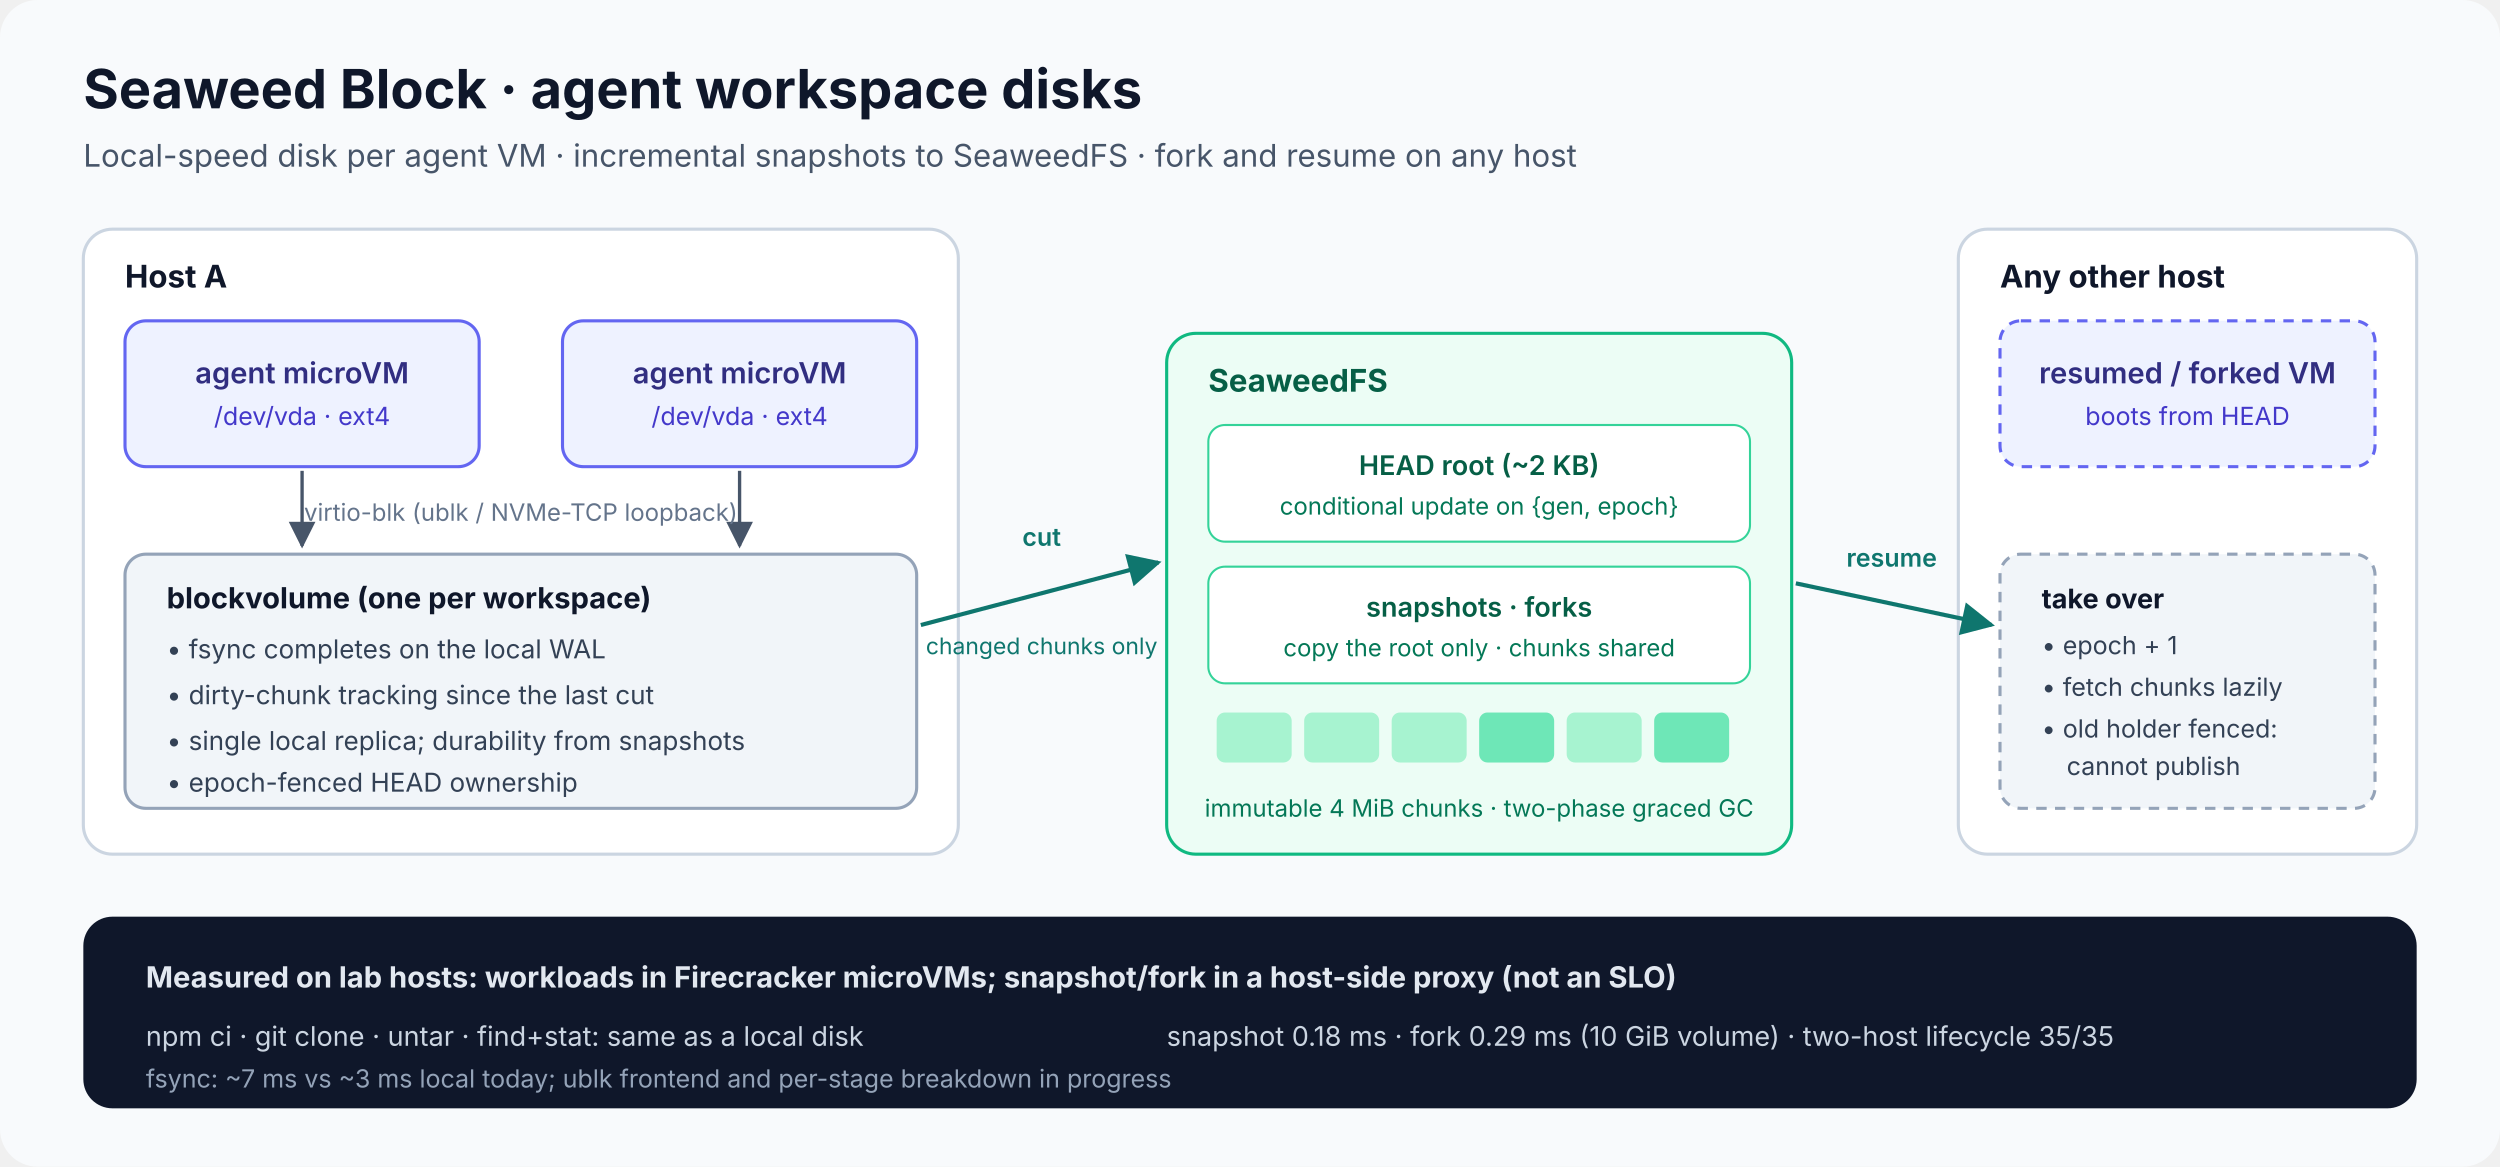
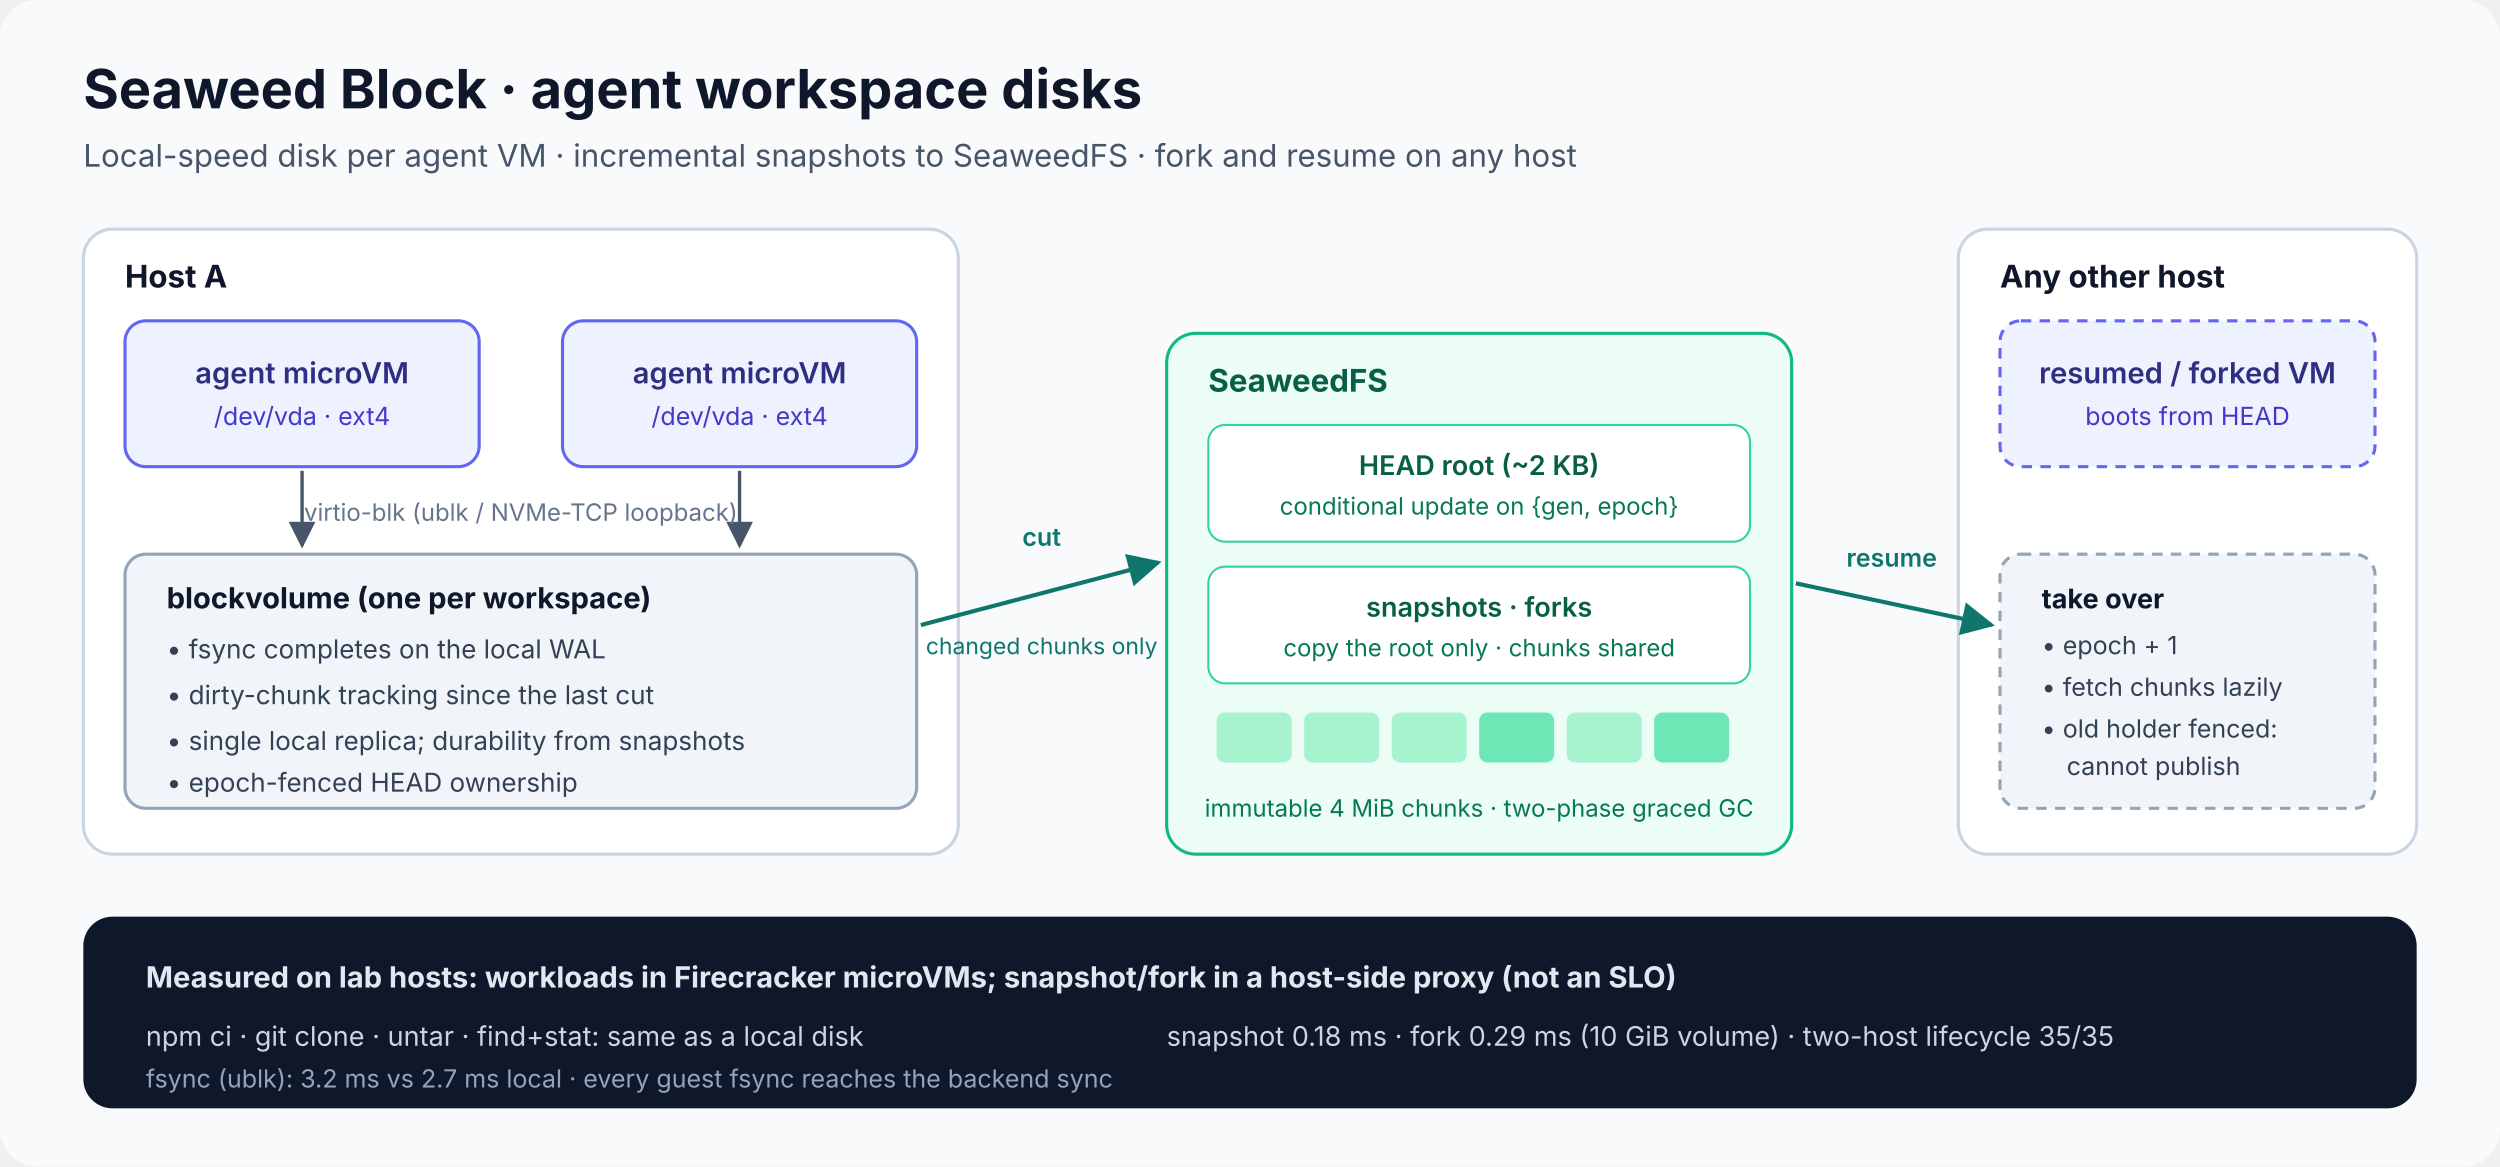
<svg xmlns="http://www.w3.org/2000/svg" width="1200" height="560" viewBox="0 0 1200 560" font-family="Inter, Segoe UI, Helvetica, Arial, sans-serif">
  <defs>
    <marker id="arrow" viewBox="0 0 10 10" refX="9" refY="5" markerWidth="8" markerHeight="8" orient="auto-start-reverse">
      <path d="M0,0 L10,5 L0,10 z" fill="#475569" />
    </marker>
    <marker id="arrowG" viewBox="0 0 10 10" refX="9" refY="5" markerWidth="8" markerHeight="8" orient="auto-start-reverse">
      <path d="M0,0 L10,5 L0,10 z" fill="#0f766e" />
    </marker>
  </defs>
  <rect width="1200" height="560" rx="18" fill="#f8fafc" />
  <text x="40" y="52" font-size="26" font-weight="700" fill="#0f172a">Seaweed Block · agent workspace disks</text>
  <text x="40" y="80" font-size="15" fill="#475569">Local-speed disk per agent VM · incremental snapshots to SeaweedFS · fork and resume on any host</text>
  <rect x="40" y="110" width="420" height="300" rx="14" fill="#ffffff" stroke="#cbd5e1" stroke-width="1.5" />
  <text x="60" y="138" font-size="15" font-weight="700" fill="#0f172a">Host A</text>
  <rect x="60" y="154" width="170" height="70" rx="10" fill="#eef2ff" stroke="#6366f1" stroke-width="1.5" />
  <text x="145" y="184" font-size="14" font-weight="600" fill="#312e81" text-anchor="middle">agent microVM</text>
  <text x="145" y="204" font-size="12" fill="#4338ca" text-anchor="middle">/dev/vda · ext4</text>
  <rect x="270" y="154" width="170" height="70" rx="10" fill="#eef2ff" stroke="#6366f1" stroke-width="1.5" />
  <text x="355" y="184" font-size="14" font-weight="600" fill="#312e81" text-anchor="middle">agent microVM</text>
  <text x="355" y="204" font-size="12" fill="#4338ca" text-anchor="middle">/dev/vda · ext4</text>
  <line x1="145" y1="226" x2="145" y2="262" stroke="#475569" stroke-width="1.6" marker-end="url(#arrow)" />
  <line x1="355" y1="226" x2="355" y2="262" stroke="#475569" stroke-width="1.6" marker-end="url(#arrow)" />
  <text x="250" y="250" font-size="11.5" fill="#64748b" text-anchor="middle">virtio-blk (ublk / NVMe-TCP loopback)</text>
  <rect x="60" y="266" width="380" height="122" rx="10" fill="#f1f5f9" stroke="#94a3b8" stroke-width="1.5" />
  <text x="80" y="292" font-size="14" font-weight="700" fill="#0f172a">blockvolume (one per workspace)</text>
  <text x="80" y="316" font-size="12.5" fill="#334155">• fsync completes on the local WAL</text>
  <text x="80" y="338" font-size="12.5" fill="#334155">• dirty-chunk tracking since the last cut</text>
  <text x="80" y="360" font-size="12.5" fill="#334155">• single local replica; durability from snapshots</text>
  <text x="80" y="380" font-size="12.5" fill="#334155">• epoch-fenced HEAD ownership</text>
  <rect x="560" y="160" width="300" height="250" rx="14" fill="#ecfdf5" stroke="#10b981" stroke-width="1.5" />
  <text x="580" y="188" font-size="15" font-weight="700" fill="#065f46">SeaweedFS</text>
  <rect x="580" y="204" width="260" height="56" rx="8" fill="#ffffff" stroke="#34d399" />
  <text x="710" y="228" font-size="13" font-weight="600" fill="#065f46" text-anchor="middle">HEAD root (~2 KB)</text>
  <text x="710" y="247" font-size="11.5" fill="#047857" text-anchor="middle">conditional update on {gen, epoch}</text>
  <rect x="580" y="272" width="260" height="56" rx="8" fill="#ffffff" stroke="#34d399" />
  <text x="710" y="296" font-size="13" font-weight="600" fill="#065f46" text-anchor="middle">snapshots · forks</text>
  <text x="710" y="315" font-size="11.5" fill="#047857" text-anchor="middle">copy the root only · chunks shared</text>
  <g>
    <rect x="584" y="342" width="36" height="24" rx="4" fill="#a7f3d0" />
    <rect x="626" y="342" width="36" height="24" rx="4" fill="#a7f3d0" />
    <rect x="668" y="342" width="36" height="24" rx="4" fill="#a7f3d0" />
    <rect x="710" y="342" width="36" height="24" rx="4" fill="#6ee7b7" />
    <rect x="752" y="342" width="36" height="24" rx="4" fill="#a7f3d0" />
    <rect x="794" y="342" width="36" height="24" rx="4" fill="#6ee7b7" />
  </g>
  <text x="710" y="392" font-size="11.5" fill="#047857" text-anchor="middle">immutable 4 MiB chunks · two-phase graced GC</text>
  <line x1="442" y1="300" x2="556" y2="270" stroke="#0f766e" stroke-width="2" marker-end="url(#arrowG)" />
  <text x="500" y="262" font-size="12" font-weight="600" fill="#0f766e" text-anchor="middle">cut</text>
  <text x="500" y="314" font-size="11" fill="#0f766e" text-anchor="middle">changed chunks only</text>
  <rect x="940" y="110" width="220" height="300" rx="14" fill="#ffffff" stroke="#cbd5e1" stroke-width="1.5" />
  <text x="960" y="138" font-size="15" font-weight="700" fill="#0f172a">Any other host</text>
  <rect x="960" y="154" width="180" height="70" rx="10" fill="#eef2ff" stroke="#6366f1" stroke-width="1.5" stroke-dasharray="5 4" />
  <text x="1050" y="184" font-size="14" font-weight="600" fill="#312e81" text-anchor="middle">resumed / forked VM</text>
  <text x="1050" y="204" font-size="12" fill="#4338ca" text-anchor="middle">boots from HEAD</text>
  <rect x="960" y="266" width="180" height="122" rx="10" fill="#f1f5f9" stroke="#94a3b8" stroke-width="1.5" stroke-dasharray="5 4" />
  <text x="980" y="292" font-size="13" font-weight="700" fill="#0f172a">take over</text>
  <text x="980" y="314" font-size="12" fill="#334155">• epoch + 1</text>
  <text x="980" y="334" font-size="12" fill="#334155">• fetch chunks lazily</text>
  <text x="980" y="354" font-size="12" fill="#334155">• old holder fenced:</text>
  <text x="992" y="372" font-size="12" fill="#334155">cannot publish</text>
  <line x1="862" y1="280" x2="956" y2="300" stroke="#0f766e" stroke-width="2" marker-end="url(#arrowG)" />
  <text x="908" y="272" font-size="12" font-weight="600" fill="#0f766e" text-anchor="middle">resume</text>
  <rect x="40" y="440" width="1120" height="92" rx="14" fill="#0f172a" />
  <text x="70" y="474" font-size="14" font-weight="700" fill="#e2e8f0">Measured on lab hosts: workloads in Firecracker microVMs; snapshot/fork in a host-side proxy (not an SLO)</text>
  <text x="70" y="502" font-size="13" fill="#cbd5e1">npm ci · git clone · untar · find+stat: same as a local disk</text>
  <text x="560" y="502" font-size="13" fill="#cbd5e1">snapshot 0.18 ms · fork 0.29 ms (10 GiB volume) · two-host lifecycle 35/35</text>
-   <text x="70" y="522" font-size="12" fill="#94a3b8">fsync: ~7 ms vs ~3 ms local today; ublk frontend and per-stage breakdown in progress</text>
+   <text x="70" y="522" font-size="12" fill="#94a3b8">fsync (ublk): 3.2 ms vs 2.7 ms local · every guest fsync reaches the backend sync</text>
</svg>
